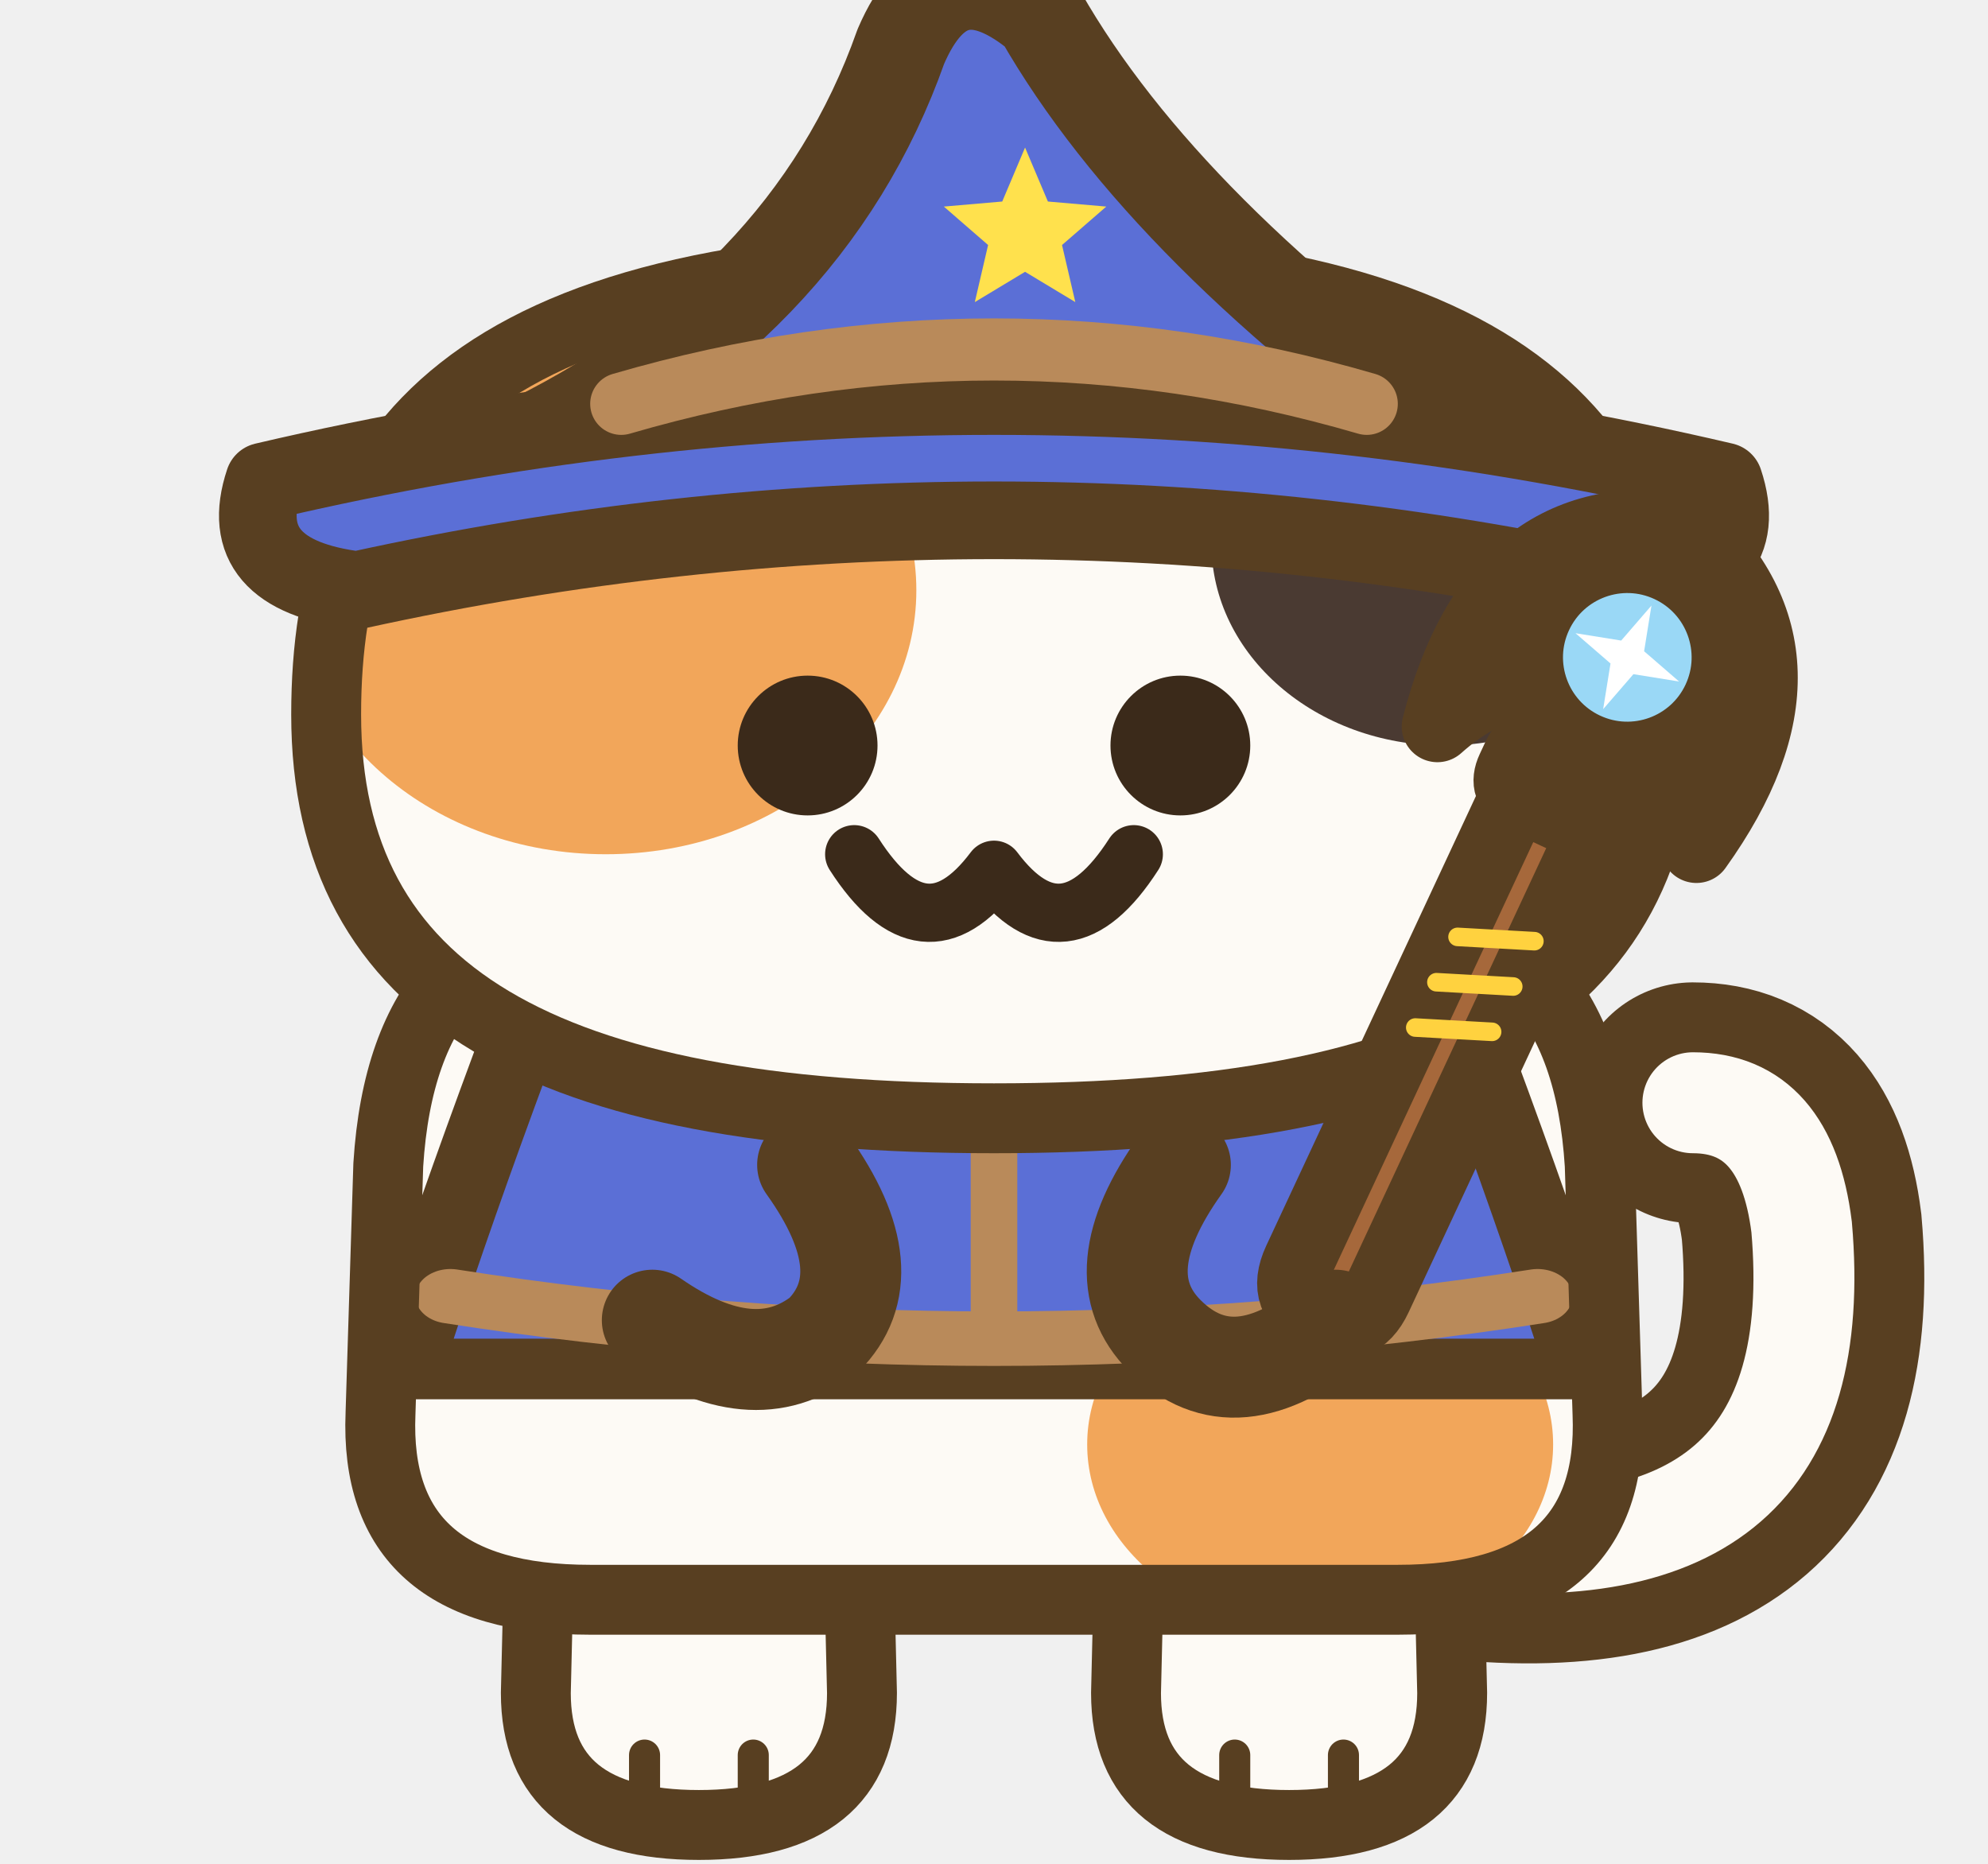
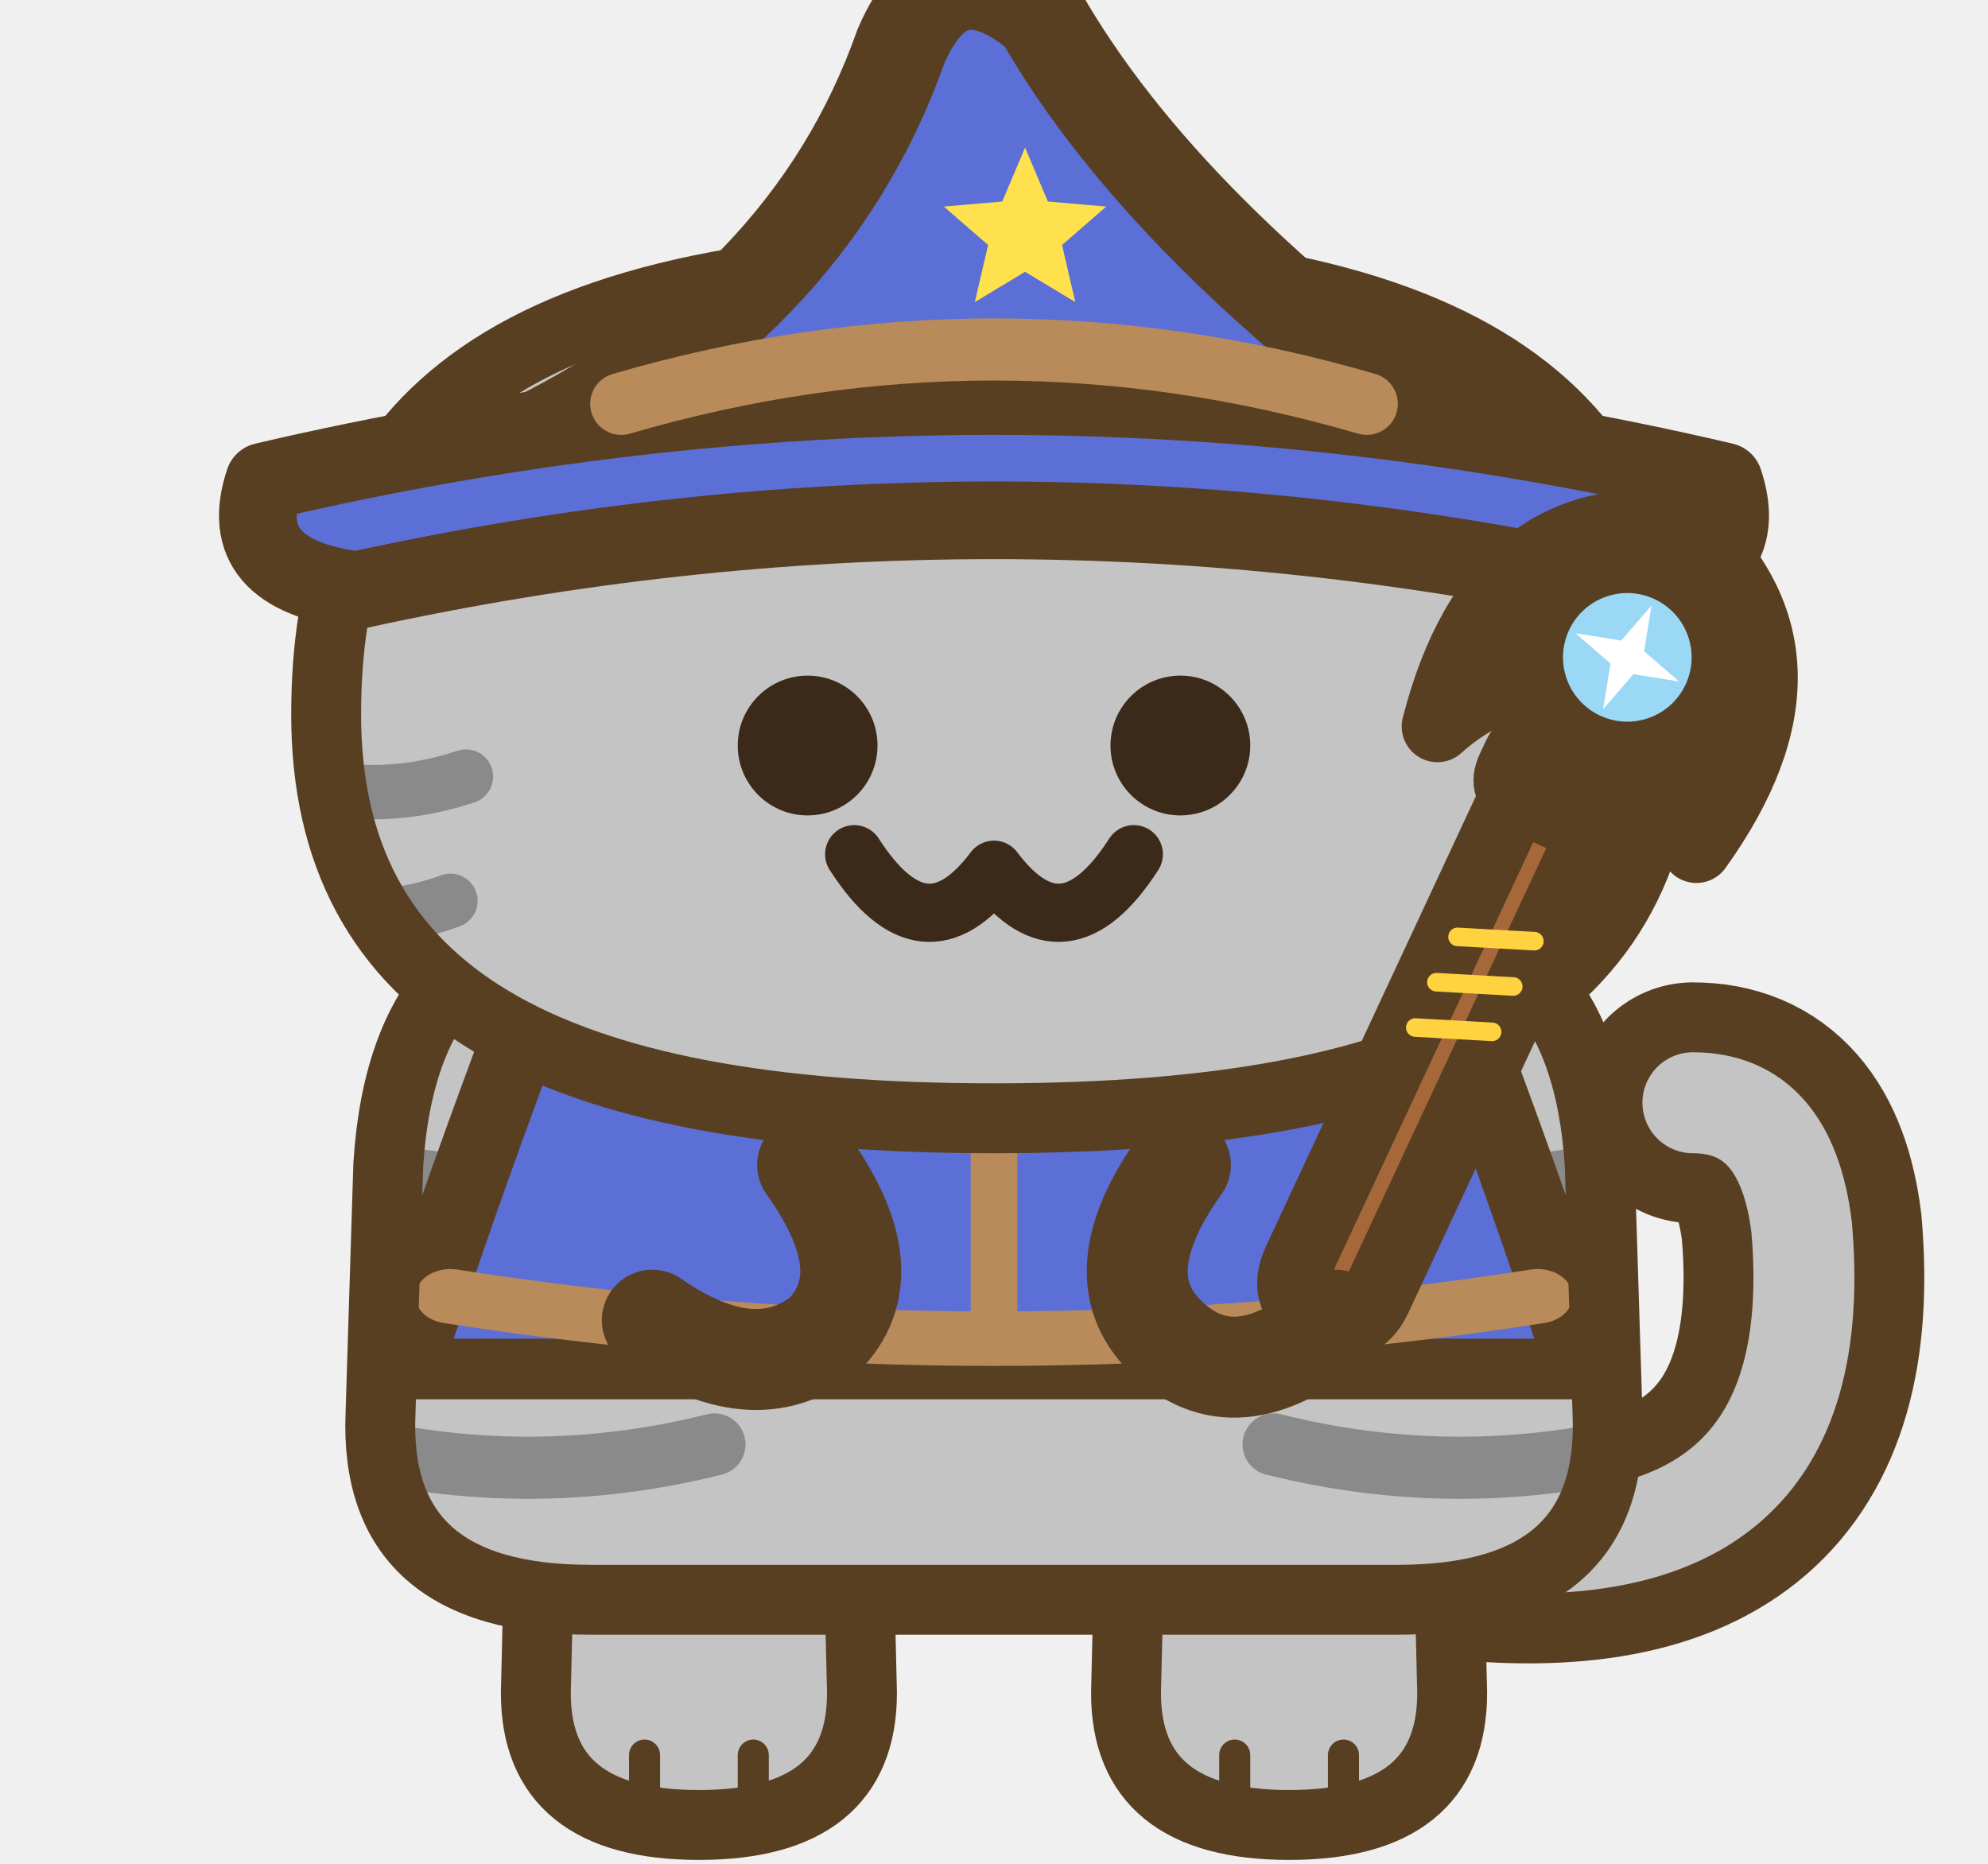
<svg xmlns="http://www.w3.org/2000/svg" width="256" height="240" viewBox="0 0 256 240">
  <defs>
    <clipPath id="body">
      <path d="M80 118 L176 118 Q204 118 206 150 L207 182 Q208 206 180 206 L76 206 Q48 206 49 182 L50 150 Q52 118 80 118 Z" />
    </clipPath>
    <clipPath id="head">
      <path d="M128 34 C196 34 214 58 214 92 C214 128 186 144 128 144 C70 144 42 128 42 92 C42 58 60 34 128 34 Z" />
    </clipPath>
  </defs>
  <path d="M186 198 Q236 204 232 158 Q230 142 218 142" fill="none" stroke="#583f21" stroke-width="31" stroke-linecap="round" />
-   <path d="M186 198 Q236 204 232 158 Q230 142 218 142" fill="none" stroke="#fdfaf5" stroke-width="13" stroke-linecap="round" />
-   <path d="M70 176 L69 218 Q69 235 90 235 Q111 235 111 218 L110 176 Z" fill="#fdfaf5" stroke="#583f21" stroke-width="9" stroke-linejoin="round" stroke-linecap="round" />
+   <path d="M186 198 Q236 204 232 158 Q230 142 218 142" fill="none" stroke="#c4c4c4" stroke-width="13" stroke-linecap="round" />
+   <path d="M70 176 L69 218 Q69 235 90 235 Q111 235 111 218 L110 176 Z" fill="#c4c4c4" stroke="#583f21" stroke-width="9" stroke-linejoin="round" stroke-linecap="round" />
  <path d="M83 226 L83 233" stroke="#583f21" stroke-width="4" stroke-linejoin="round" stroke-linecap="round" />
  <path d="M97 226 L97 233" stroke="#583f21" stroke-width="4" stroke-linejoin="round" stroke-linecap="round" />
-   <path d="M146 176 L145 218 Q145 235 166 235 Q187 235 187 218 L186 176 Z" fill="#fdfaf5" stroke="#583f21" stroke-width="9" stroke-linejoin="round" stroke-linecap="round" />
+   <path d="M146 176 L145 218 Q145 235 166 235 Q187 235 187 218 L186 176 Z" fill="#c4c4c4" stroke="#583f21" stroke-width="9" stroke-linejoin="round" stroke-linecap="round" />
  <path d="M159 226 L159 233" stroke="#583f21" stroke-width="4" stroke-linejoin="round" stroke-linecap="round" />
  <path d="M173 226 L173 233" stroke="#583f21" stroke-width="4" stroke-linejoin="round" stroke-linecap="round" />
-   <path d="M80 118 L176 118 Q204 118 206 150 L207 182 Q208 206 180 206 L76 206 Q48 206 49 182 L50 150 Q52 118 80 118 Z" fill="#fdfaf5" />
+   <path d="M80 118 L176 118 Q204 118 206 150 L207 182 Q208 206 180 206 L76 206 Q48 206 49 182 L50 150 Q52 118 80 118 Z" fill="#c4c4c4" />
  <g clip-path="url(#body)">
-     <path d="M140 186 A30 24 0 1 0 200 186 A30 24 0 1 0 140 186 Z" fill="#f2a65a" />
+     <path d="M44 150 Q68 156 92 150" fill="none" stroke="#8a8a8a" stroke-width="8" stroke-linecap="round" />
+     <path d="M164 150 Q188 156 212 150" fill="none" stroke="#8a8a8a" stroke-width="8" stroke-linecap="round" />
+     <path d="M44 168 Q68 174 92 168" fill="none" stroke="#8a8a8a" stroke-width="8" stroke-linecap="round" />
+     <path d="M164 168 Q188 174 212 168" fill="none" stroke="#8a8a8a" stroke-width="8" stroke-linecap="round" />
+     <path d="M44 186 Q68 192 92 186" fill="none" stroke="#8a8a8a" stroke-width="8" stroke-linecap="round" />
+     <path d="M164 186 Q188 192 212 186" fill="none" stroke="#8a8a8a" stroke-width="8" stroke-linecap="round" />
  </g>
  <g clip-path="url(#body)">
    <g transform="translate(0 0) scale(1 0.78)">
      <path d="M80 128 L176 128 Q194 186 204 226 L52 226 Q62 186 80 128 Z" fill="#5b6fd6" stroke="#583f21" stroke-width="10" stroke-linejoin="round" stroke-linecap="round" />
      <path d="M58 214 Q128 228 198 214" fill="none" stroke="#b98a5a" stroke-width="9" stroke-linecap="round" />
      <path d="M128 132 L128 218" stroke="#b98a5a" stroke-width="6" stroke-linecap="round" />
    </g>
  </g>
  <path d="M80 118 L176 118 Q204 118 206 150 L207 182 Q208 206 180 206 L76 206 Q48 206 49 182 L50 150 Q52 118 80 118 Z" fill="none" stroke="#583f21" stroke-width="9" stroke-linejoin="round" stroke-linecap="round" />
  <path d="M104 150 Q114 164 106 172 Q97 179 84 170" fill="none" stroke="#583f21" stroke-width="13" stroke-linejoin="round" stroke-linecap="round" />
-   <path d="M128 34 C196 34 214 58 214 92 C214 128 186 144 128 144 C70 144 42 128 42 92 C42 58 60 34 128 34 Z" fill="#fdfaf5" />
+   <path d="M128 34 C196 34 214 58 214 92 C214 128 186 144 128 144 C70 144 42 128 42 92 C42 58 60 34 128 34 Z" fill="#c4c4c4" />
  <g clip-path="url(#head)">
-     <path d="M38 76 A40 34 0 1 0 118 76 A40 34 0 1 0 38 76 Z" fill="#f2a65a" />
-     <path d="M156 70 A30 26 0 1 0 216 70 A30 26 0 1 0 156 70 Z" fill="#4a3a32" />
+     <path d="M36 100 Q48.0 104 60 100" fill="none" stroke="#8a8a8a" stroke-width="7" stroke-linecap="round" />
+     <path d="M36 116 Q47.0 120 58 116" fill="none" stroke="#8a8a8a" stroke-width="7" stroke-linecap="round" />
+     <path d="M196 100 Q208.0 104 220 100" fill="none" stroke="#8a8a8a" stroke-width="7" stroke-linecap="round" />
+     <path d="M198 116 Q209.0 120 220 116" fill="none" stroke="#8a8a8a" stroke-width="7" stroke-linecap="round" />
  </g>
  <path d="M128 34 C196 34 214 58 214 92 C214 128 186 144 128 144 C70 144 42 128 42 92 C42 58 60 34 128 34 Z" fill="none" stroke="#583f21" stroke-width="9" stroke-linejoin="round" stroke-linecap="round" />
  <circle cx="104" cy="96" r="9" fill="#3b2a1a" />
  <circle cx="152" cy="96" r="9" fill="#3b2a1a" />
  <path d="M110 110 Q119 124 128 112 Q137 124 146 110" fill="none" stroke="#3b2a1a" stroke-width="7.5" stroke-linecap="round" stroke-linejoin="round" />
  <path d="M66 58 Q104 40 116 6 Q122 -8 134 2 Q150 30 190 58 Z" fill="#5b6fd6" stroke="#583f21" stroke-width="12" stroke-linejoin="round" stroke-linecap="round" />
  <path d="M34 62 Q128 40 222 62 Q226 74 210 76 Q128 58 46 76 Q30 74 34 62 Z" fill="#5b6fd6" stroke="#583f21" stroke-width="10" stroke-linejoin="round" stroke-linecap="round" />
  <path d="M80 52 Q128 38 176 52" fill="none" stroke="#b98a5a" stroke-width="8" stroke-linecap="round" />
  <path d="M132 19 L134.94 25.95 L142.46 26.6 L136.76 31.55 L138.47 38.9 L132 35 L125.53 38.9 L127.24 31.55 L121.54 26.6 L129.06 25.95 Z" fill="#ffe14d" />
  <g transform="translate(130 54) scale(1.0)">
    <g transform="translate(64 64) scale(0.92) translate(-64 -64)">
      <path d="M64 42 L64 42 Q70 42 70 48 L70 120 Q70 126 64 126 L64 126 Q58 126 58 120 L58 48 Q58 42 64 42 Z" transform="rotate(25 64 64)" fill="#a6683b" stroke="#583f21" stroke-width="10" stroke-linejoin="round" />
      <g transform="rotate(25 64 64)">
        <path d="M59 69.5 L69 65.5" stroke="#ffd23f" stroke-width="2.6" stroke-linecap="round" />
        <path d="M59 76.5 L69 72.5" stroke="#ffd23f" stroke-width="2.6" stroke-linecap="round" />
        <path d="M59 83.5 L69 79.5" stroke="#ffd23f" stroke-width="2.6" stroke-linecap="round" />
      </g>
      <path d="M59 40 L69 40 Q72 40 72 43 L72 45 Q72 48 69 48 L59 48 Q56 48 56 45 L56 43 Q56 40 59 40 Z" transform="rotate(25 64 64)" fill="#e2ad53" stroke="#583f21" stroke-width="10" stroke-linejoin="round" />
      <path d="M44 44 Q38 12 64 4 Q90 12 84 44 Q78 30 64 30 Q50 30 44 44 Z" transform="rotate(25 64 64)" fill="#78492c" stroke="#583f21" stroke-width="10" stroke-linejoin="round" />
      <path d="M50 24 A14 14 0 1 0 78 24 A14 14 0 1 0 50 24 Z" transform="rotate(25 64 64)" fill="#9ad8f6" stroke="#583f21" stroke-width="10" stroke-linejoin="round" />
      <g transform="rotate(25 64 64)">
        <path d="M64 16 L65.77 22.23 L72 24 L65.77 25.77 L64 32 L62.23 25.77 L56 24 L62.23 22.23 Z" fill="#ffffff" />
      </g>
    </g>
  </g>
  <path d="M152 150 Q142 164 150 172 Q159 181 172 170" fill="none" stroke="#583f21" stroke-width="13" stroke-linejoin="round" stroke-linecap="round" />
</svg>
